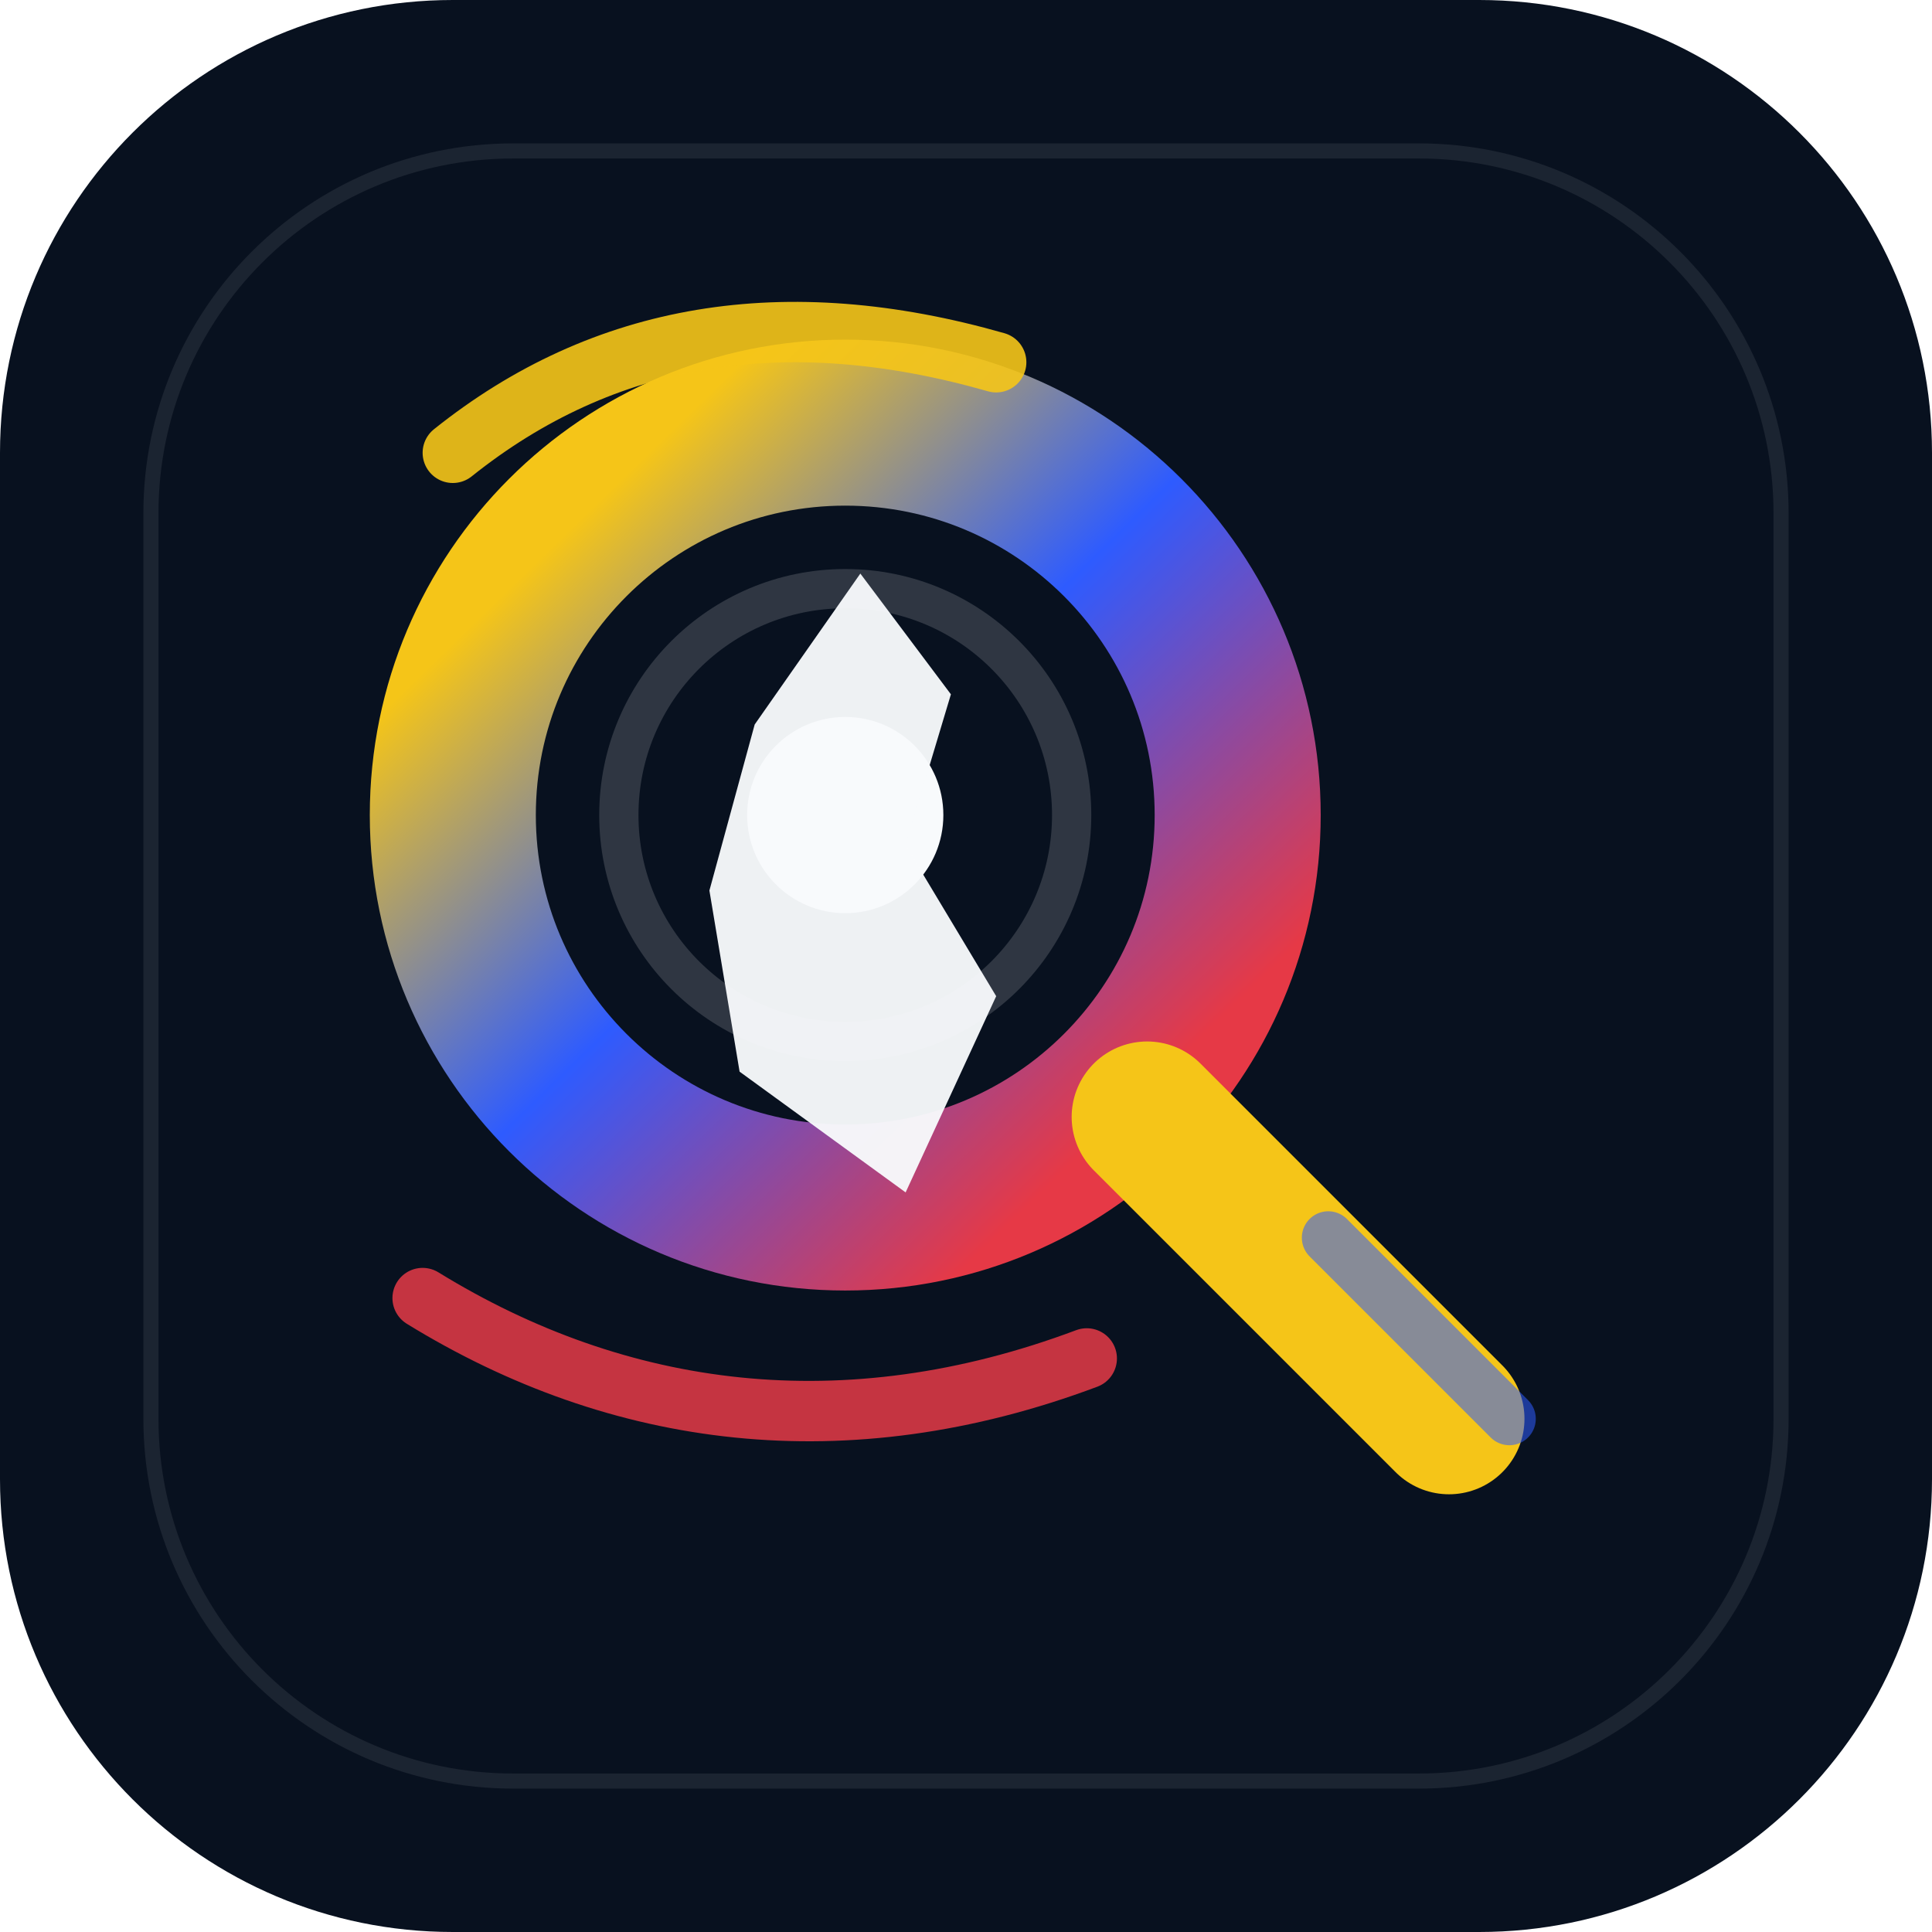
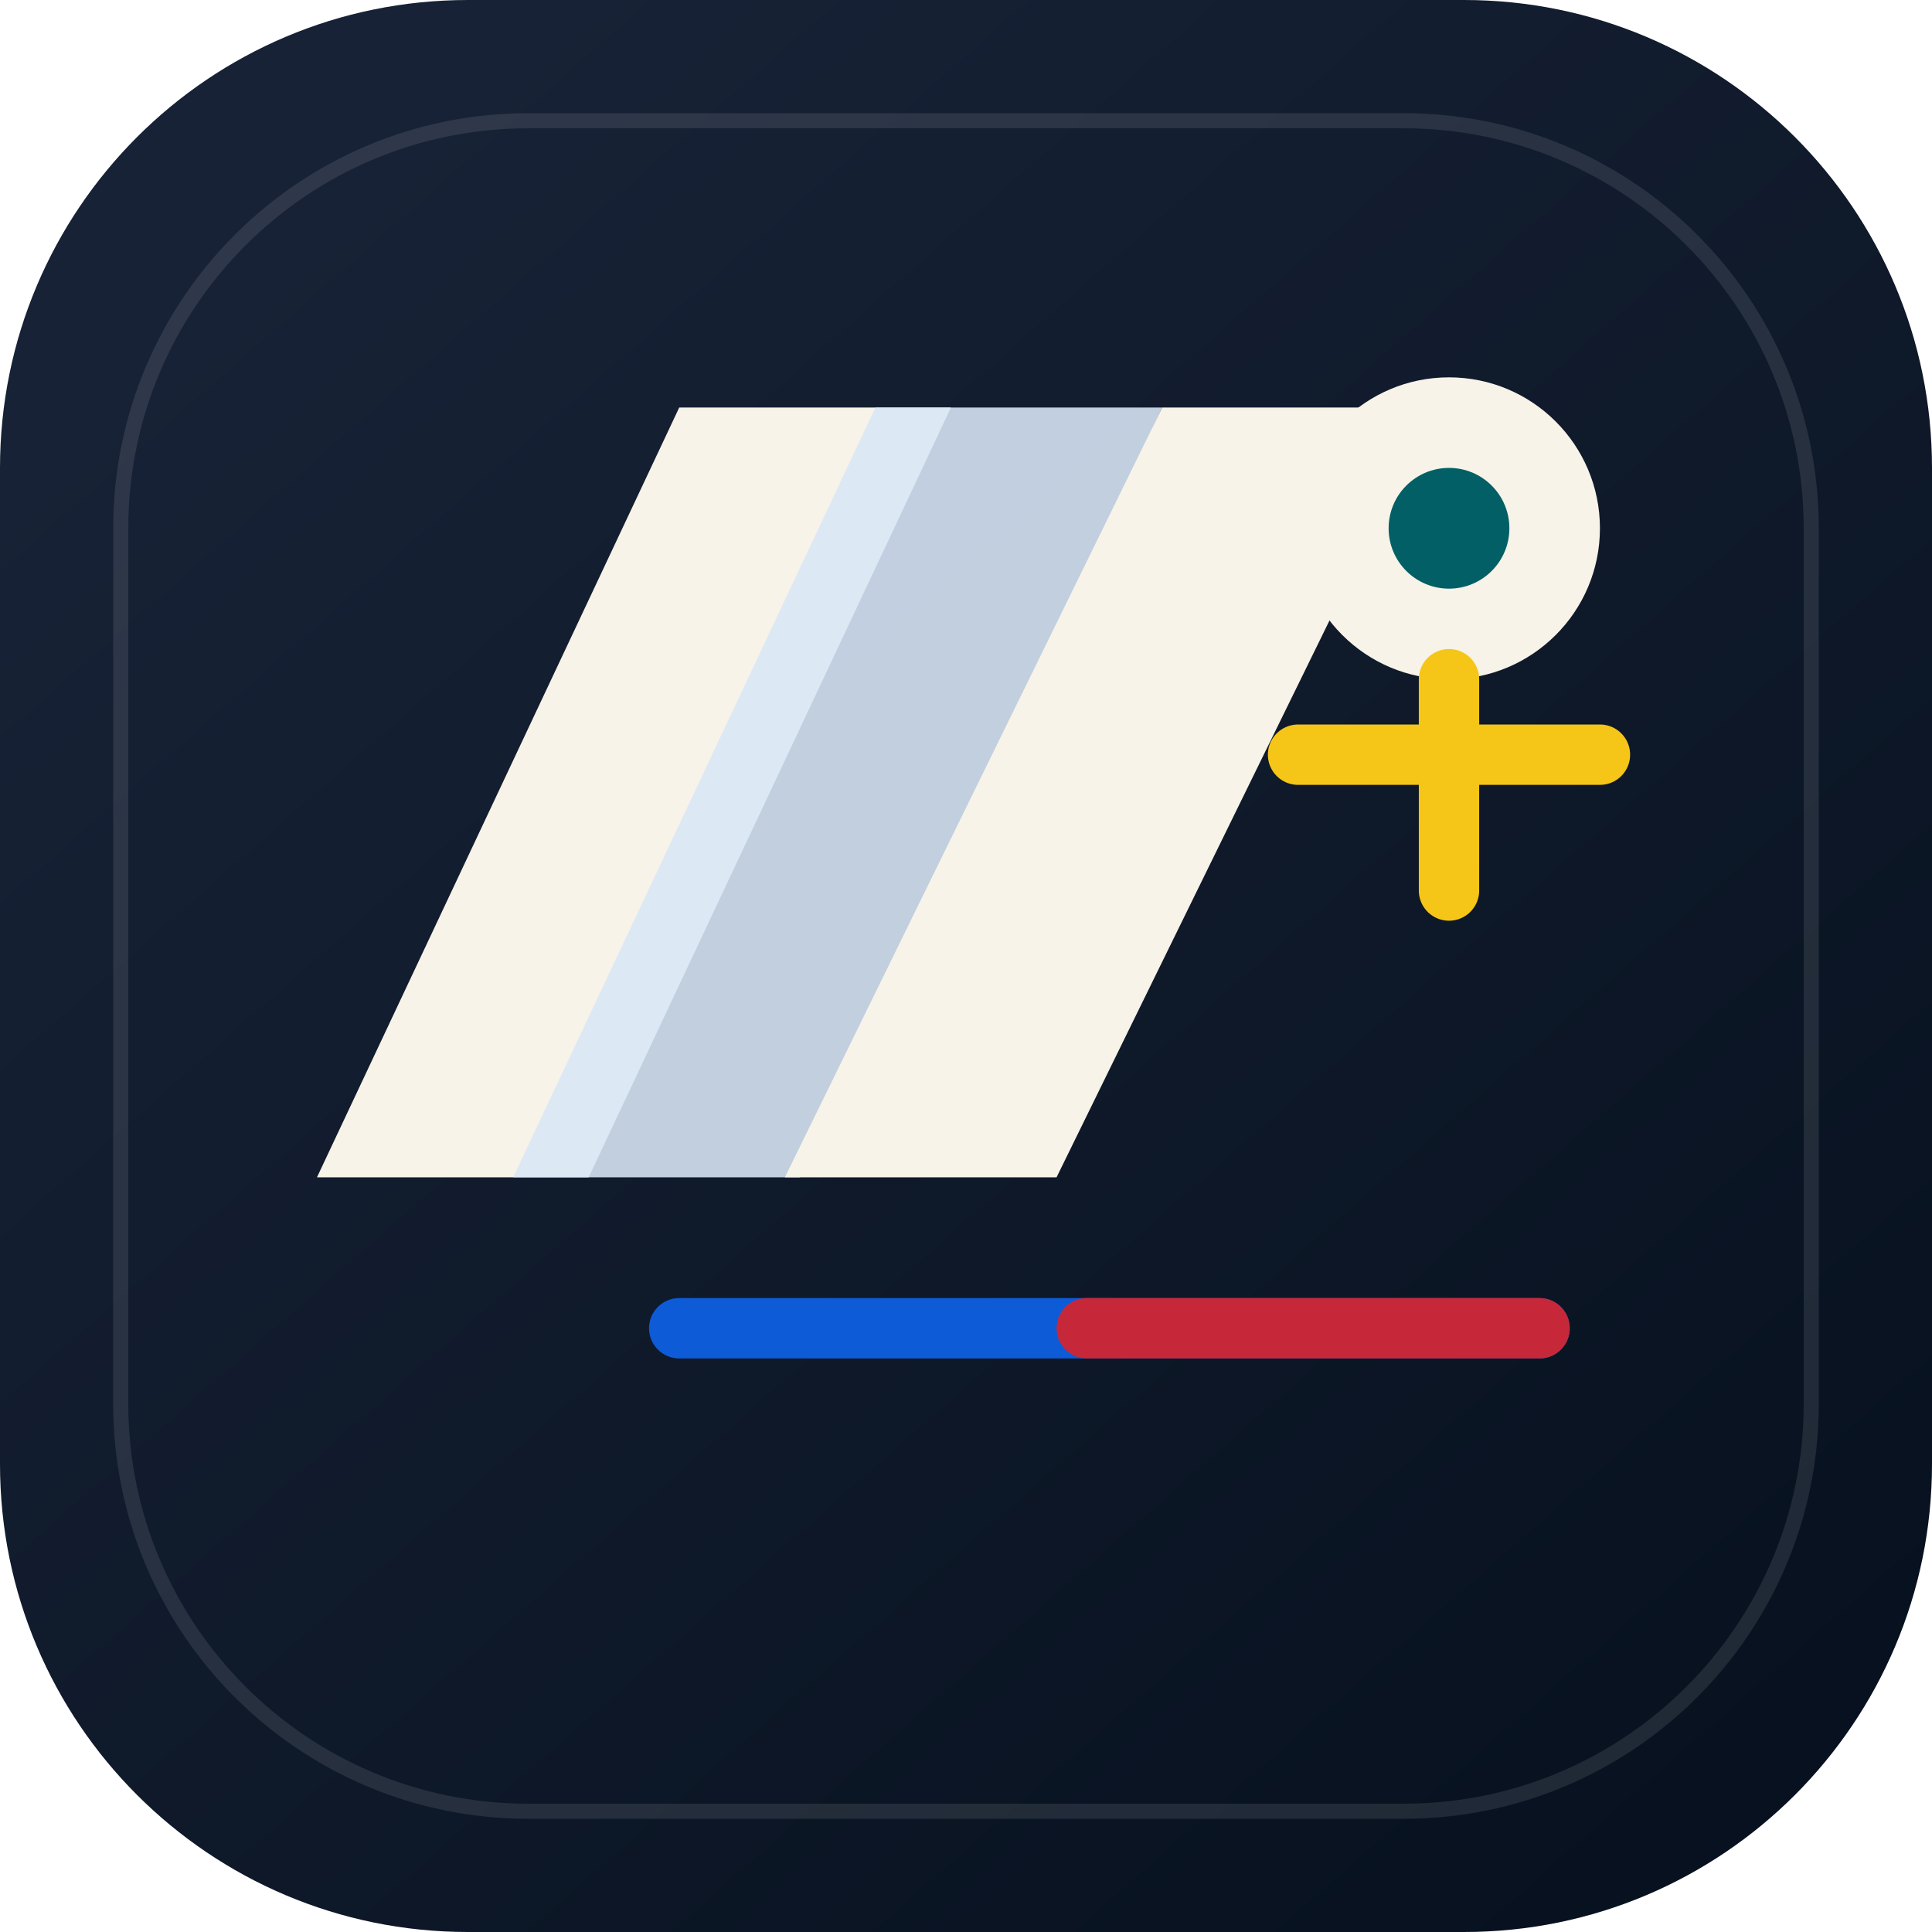
<svg xmlns="http://www.w3.org/2000/svg" viewBox="0 0 128 128">
  <defs>
-     <linearGradient id="ring" x1="16%" y1="12%" x2="88%" y2="86%">
-       <stop offset="0%" stop-color="#F5C518" />
-       <stop offset="48%" stop-color="#2E5BFF" />
-       <stop offset="100%" stop-color="#E63946" />
+     <linearGradient id="bg" x1="18%" y1="10%" x2="90%" y2="92%">
+       <stop offset="0%" stop-color="#172236" />
+       <stop offset="100%" stop-color="#07111f" />
+     </linearGradient>
+     <linearGradient id="edge" x1="20%" y1="8%" x2="86%" y2="86%">
+       <stop offset="0%" stop-color="#f5c518" />
+       <stop offset="52%" stop-color="#0d5bd7" />
+       <stop offset="100%" stop-color="#c62839" />
    </linearGradient>
  </defs>
-   <rect width="128" height="128" rx="30" fill="#08111F" />
-   <rect x="10" y="10" width="108" height="108" rx="24" fill="none" stroke="rgba(255,255,255,0.08)" />
-   <circle cx="56" cy="54" r="26" fill="none" stroke="url(#ring)" stroke-width="11" />
-   <circle cx="56" cy="54" r="15" fill="none" stroke="rgba(255,255,255,0.16)" stroke-width="2.6" />
-   <circle cx="56" cy="54" r="6.5" fill="#F8FAFC" />
-   <path d="M57 38 L63 46 L60 56 L66 66 L60 79 L49 71 L47 59 L50 48 Z" fill="#F8FAFC" opacity="0.96" />
-   <path d="M76 74 L96 94" stroke="#F5C518" stroke-width="10" stroke-linecap="round" />
-   <path d="M88 82 L100 94" stroke="#2E5BFF" stroke-width="3.5" stroke-linecap="round" opacity="0.55" />
-   <path d="M30 30 C40 22, 52 20, 66 24" fill="none" stroke="#F5C518" stroke-width="4" stroke-linecap="round" opacity="0.9" />
-   <path d="M28 86 C41 94, 56 96, 72 90" fill="none" stroke="#E63946" stroke-width="4" stroke-linecap="round" opacity="0.85" />
+   <rect width="128" height="128" rx="31" fill="url(#bg)" />
+   <path d="M21 78 45 27h18L39 78H21Z" fill="#f7f3e8" />
+   <path d="M58 27h19L53 78H34l24-51Z" fill="#d8e7f7" opacity=".88" />
+   <path d="M77 27h18L70 78H52l25-51Z" fill="#f7f3e8" />
+   <path d="M20 88h82" stroke="url(#edge)" stroke-width="8" stroke-linecap="round" />
+   <path d="M45 88h57" stroke="#0d5bd7" stroke-width="4" stroke-linecap="round" />
+   <path d="M72 88h30" stroke="#c62839" stroke-width="4" stroke-linecap="round" />
+   <circle cx="96" cy="35" r="10" fill="#f7f3e8" />
+   <circle cx="96" cy="35" r="4" fill="#015f65" />
+   <path d="M86 50h20M96 45v14" stroke="#f5c518" stroke-width="4" stroke-linecap="round" />
+   <rect x="8" y="8" width="112" height="112" rx="27" fill="none" stroke="rgba(255,255,255,.1)" />
</svg>
